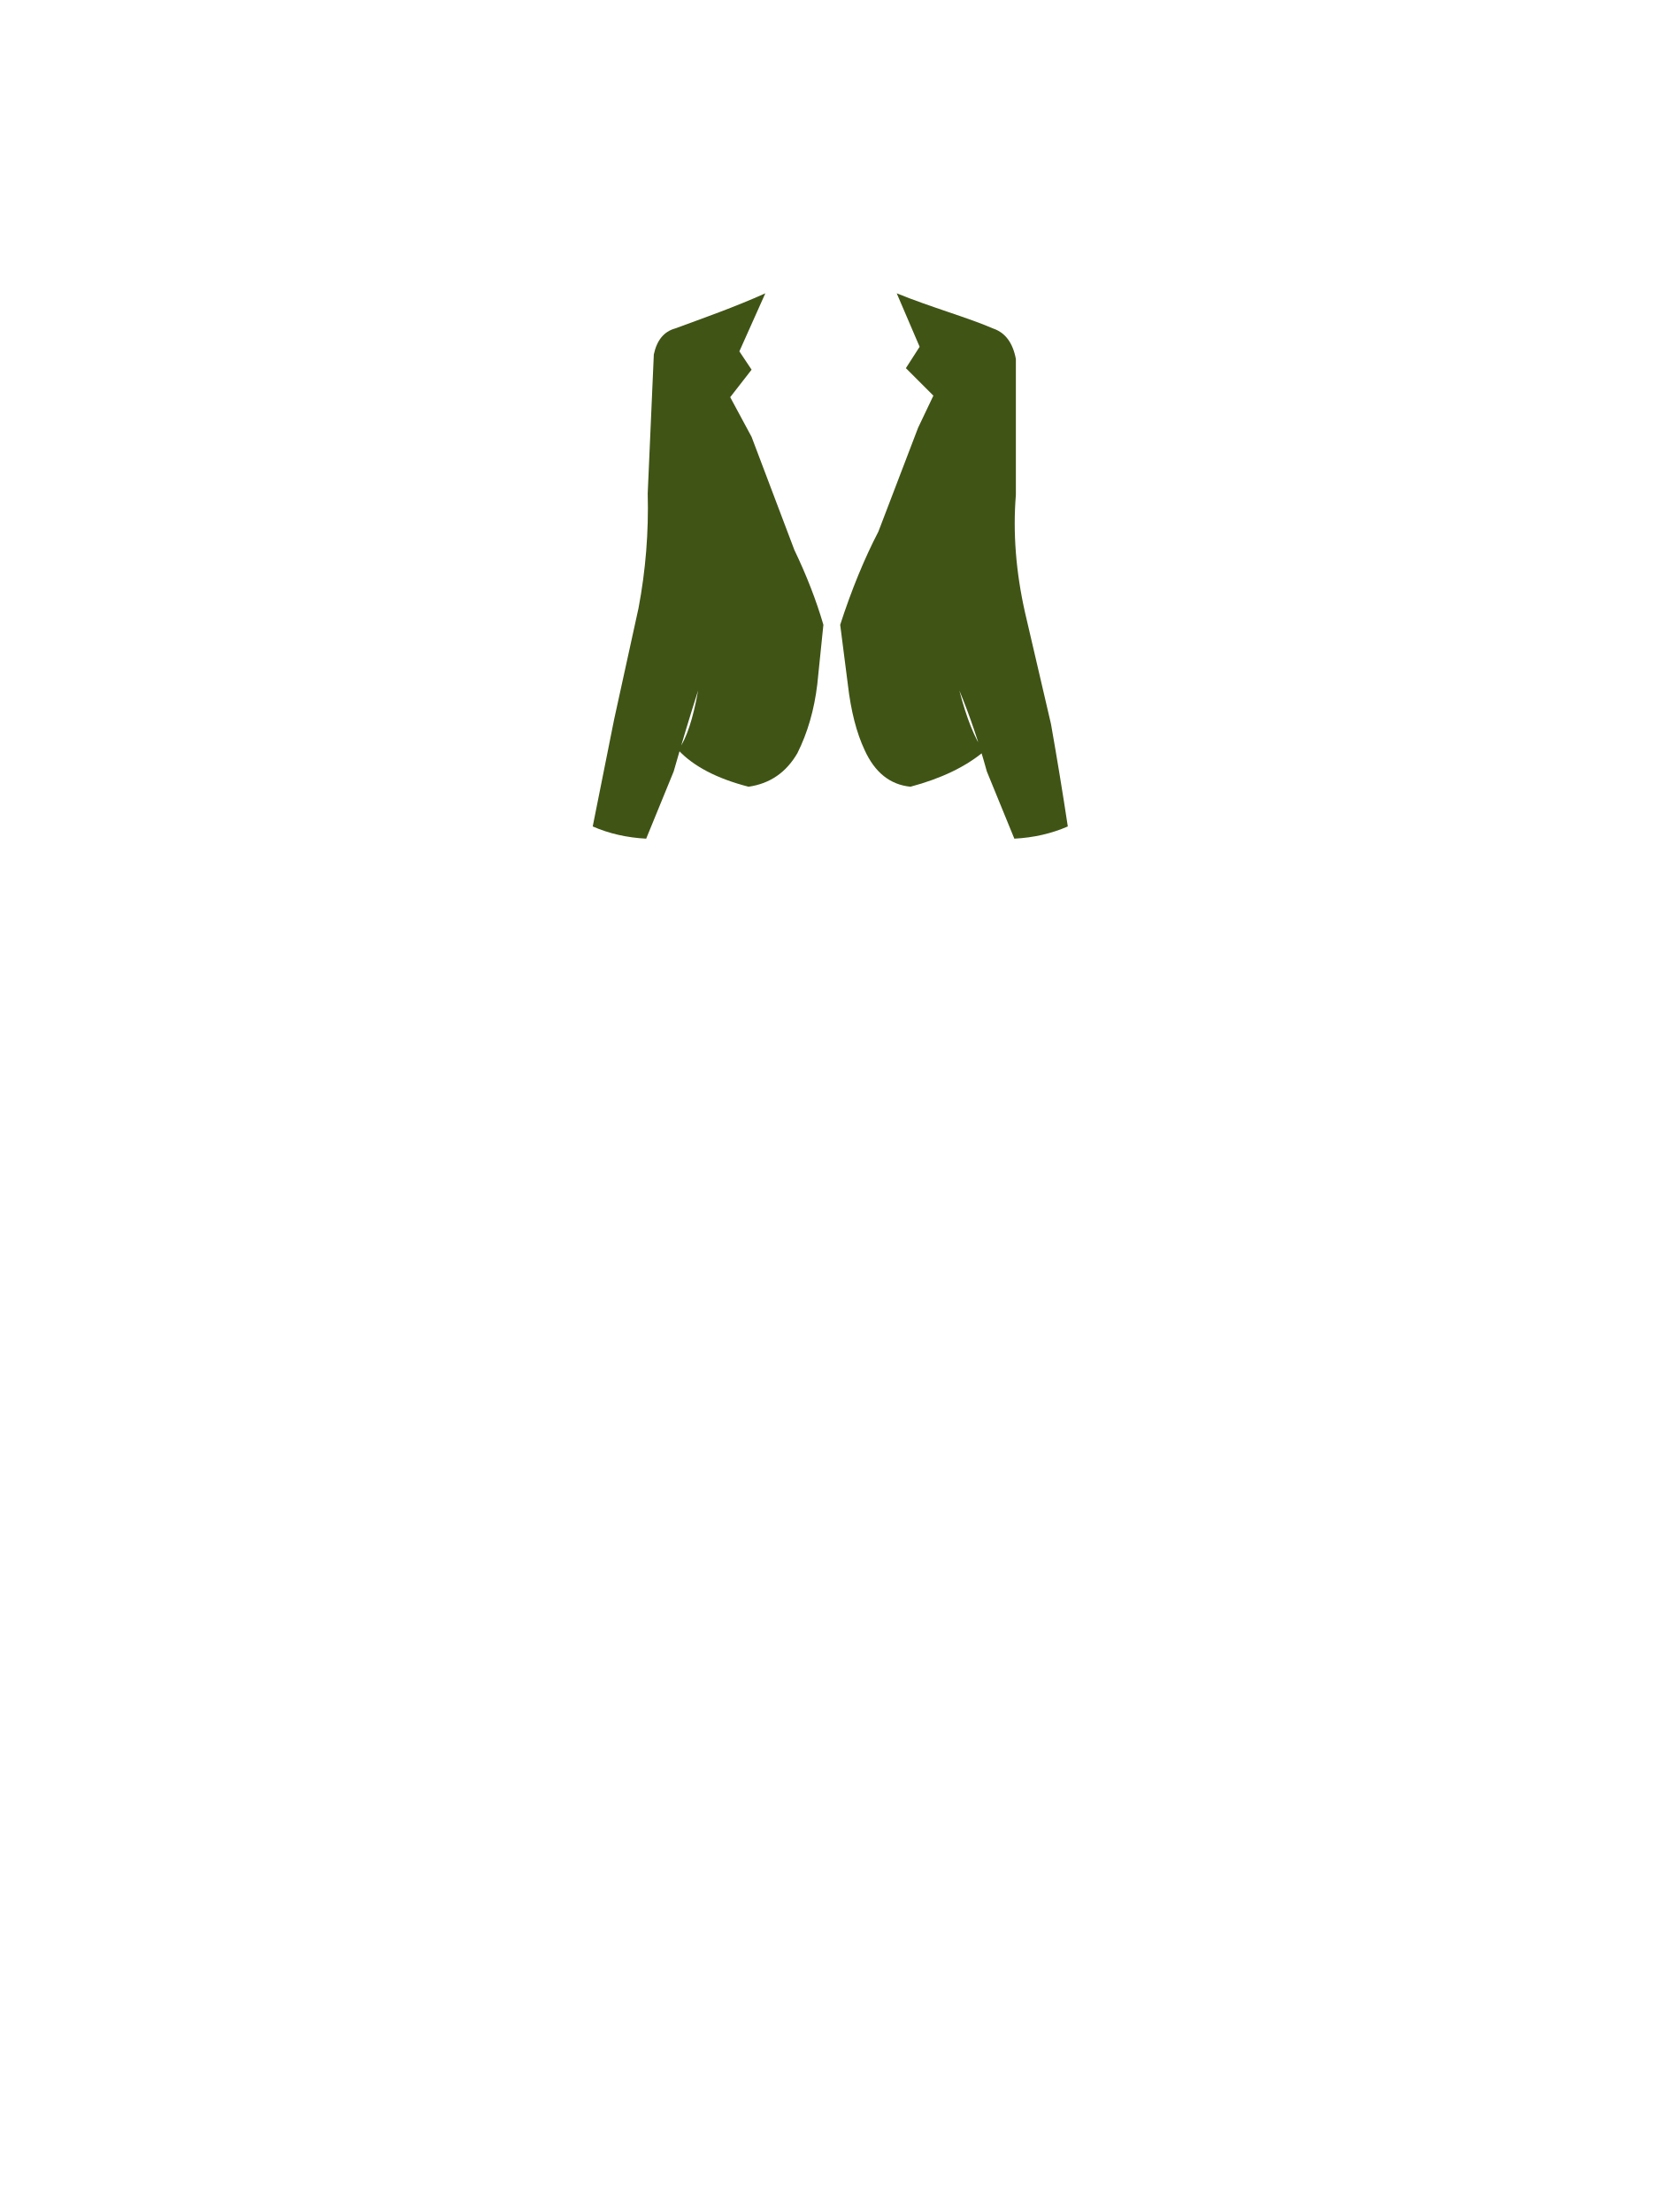
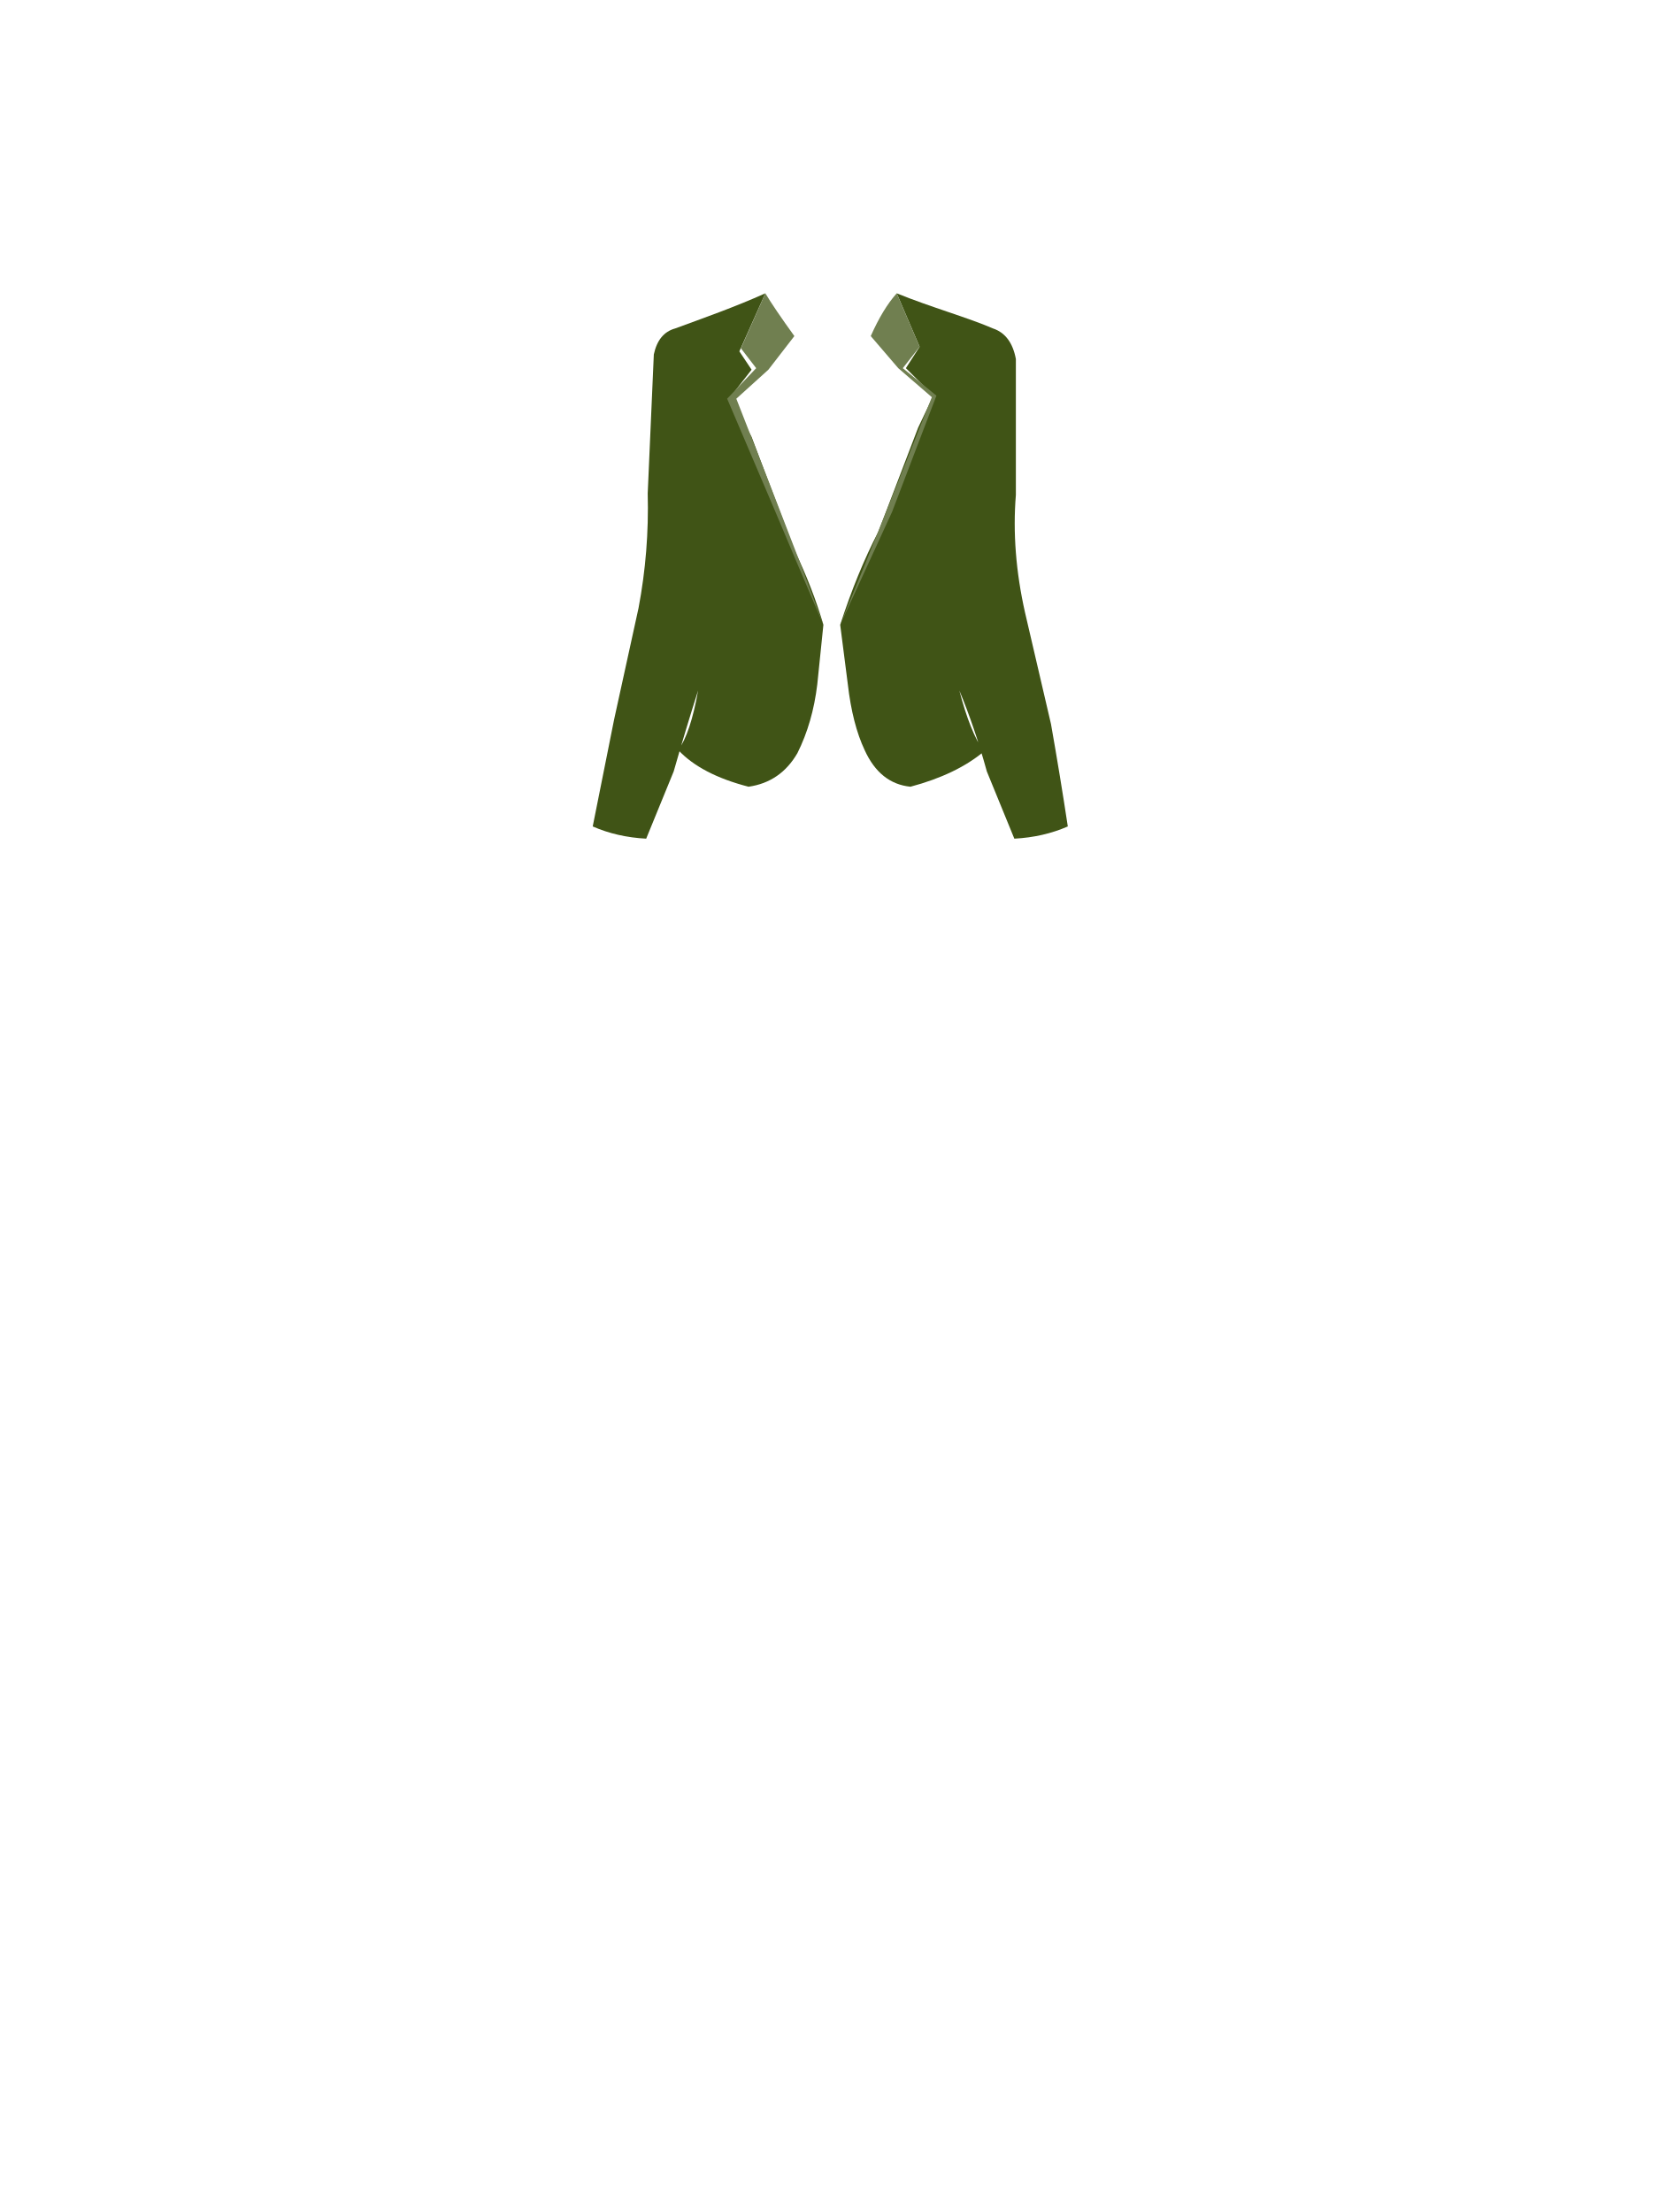
- <svg xmlns="http://www.w3.org/2000/svg" width="1086" height="1448" viewBox="0 0 1086 1448">
-   <path fill="#405416" d="M501 192  C481 201 461 208 442 215  Q431 218 428 232  L424 323 Q425 361 418 398  L402 471 Q394 511 388 541  Q404 548 423 549  L441 505 Q449 477 457 452  Q452 480 444 491  Q459 507 490 515  Q511 512 522 493  Q532 473 535 448  L539 409  Q532 385 520 360  L492 286  L478 260  L492 242 L484 230 L501 192 Z" />
-   <path fill="#405416" d="M587 192  C609 201 634 208 650 215  Q662 219 665 235  L665 324 Q662 361 671 401  L688 474 Q694 508 699 541  Q683 548 664 549  L646 505 Q638 476 628 452  Q635 479 644 492  Q626 507 596 515  Q576 513 566 491  Q558 474 555 448  L550 409 Q561 375 575 348  L601 280 L611 259 L593 241 L602 227 L587 192 Z" />
+ <svg xmlns="http://www.w3.org/2000/svg" viewBox="0 0 1086 1448" width="1086" height="1448">
+   <g fill="#405416">
+     <path d="M501 192  C481 201 461 208 442 215  Q431 218 428 232  L424 323 Q425 361 418 398  L402 471 Q394 511 388 541  Q404 548 423 549  L441 505 Q449 477 457 452  Q452 480 444 491  Q459 507 490 515  Q511 512 522 493  Q532 473 535 448  L539 409  Q532 385 520 360  L492 286  L478 260  L492 242 L484 230 L501 192 Z" />
+     <path d="M587 192  C609 201 634 208 650 215  Q662 219 665 235  L665 324 Q662 361 671 401  L688 474 Q694 508 699 541  Q683 548 664 549  L646 505 Q638 476 628 452  Q635 479 644 492  Q626 507 596 515  Q576 513 566 491  Q558 474 555 448  L550 409 Q561 375 575 348  L601 280 L611 259 L593 241 L602 227 L587 192 Z" />
+   </g>
+   <g fill="#707f50">
+     <path d="M501 192  Q507 202 520 220  L503 242  L482 261  Q504 317 524 369  L539 409  Q518 360 508 336  L476 261  L495 241  L485 228 Z" />
+     <path d="M587 192  Q578 202 570 220  L588 241  L610 260  Q587 318 566 370  L550 409  Q573 359 584 335  L613 259  L591 241  L602 227 Z" />
+   </g>
</svg>
